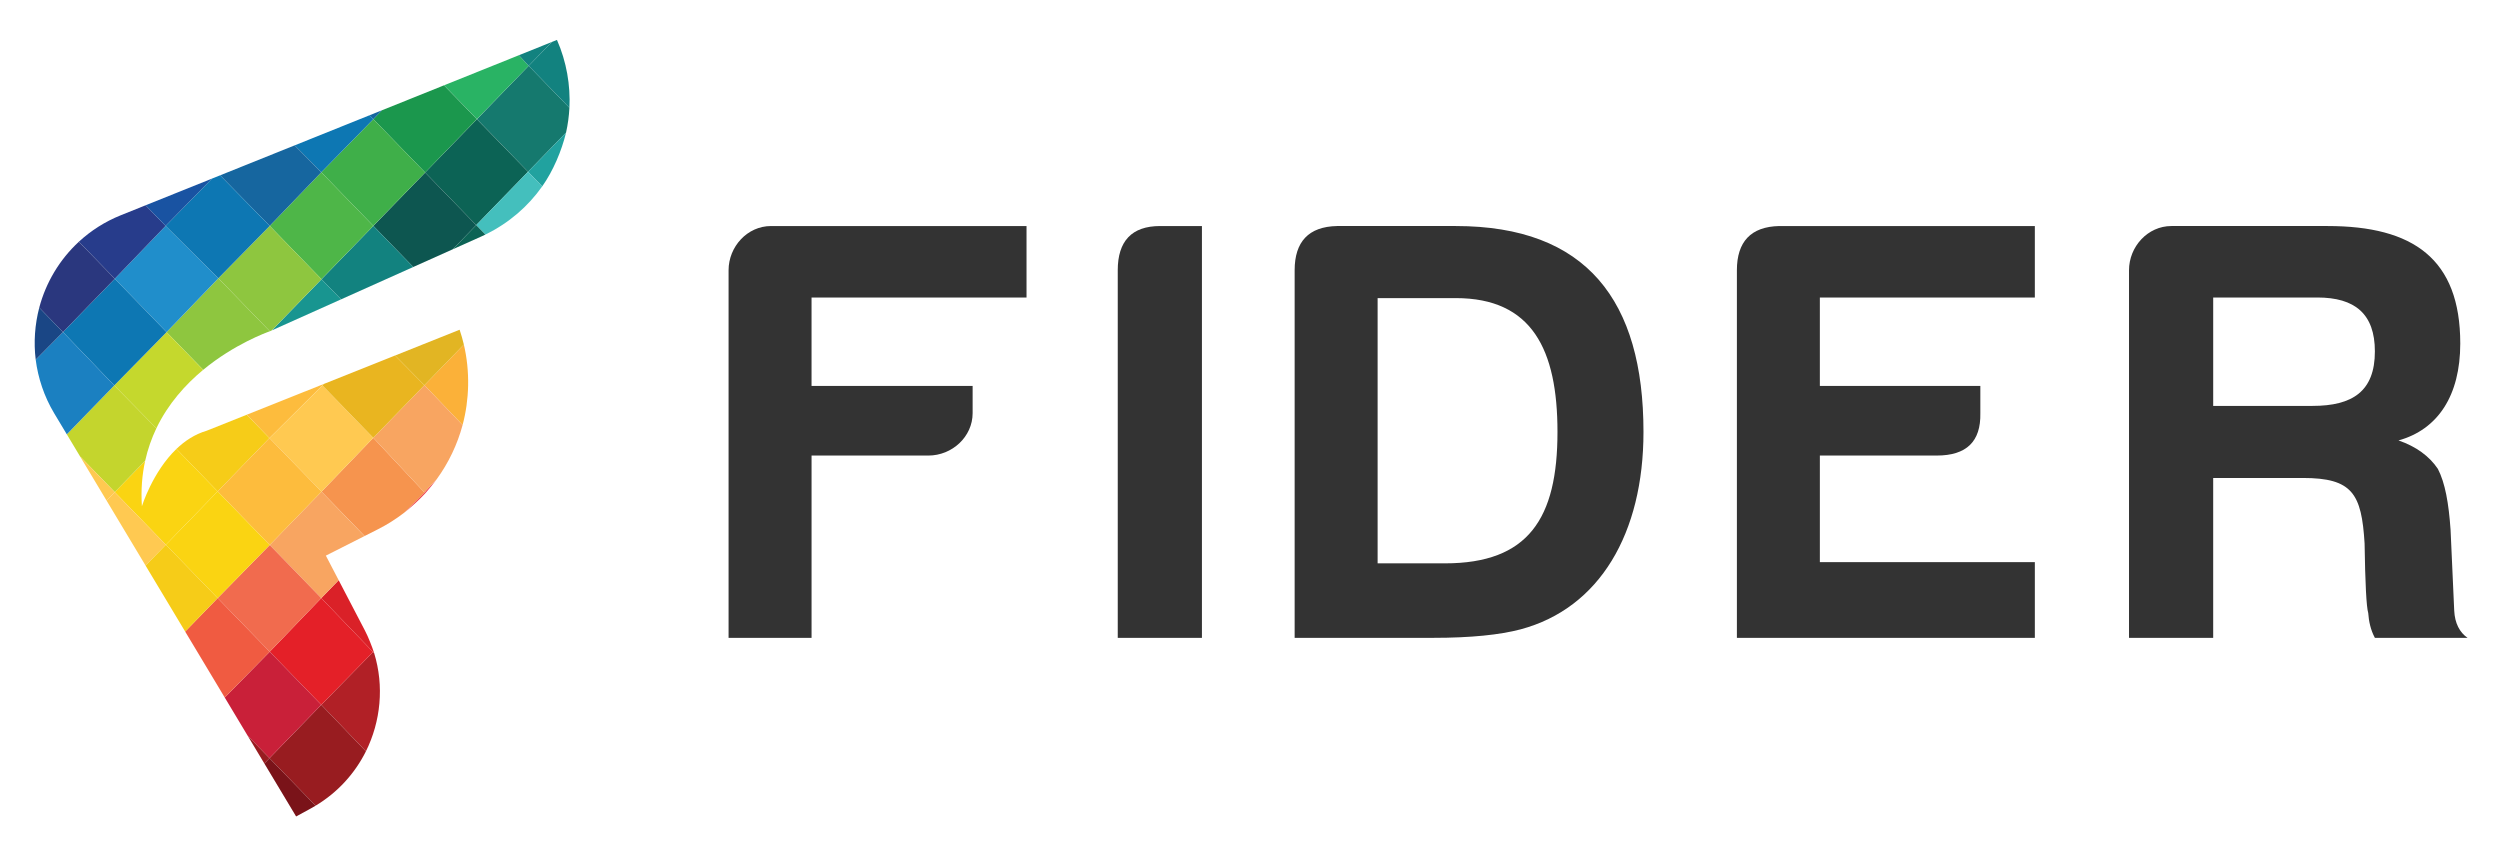
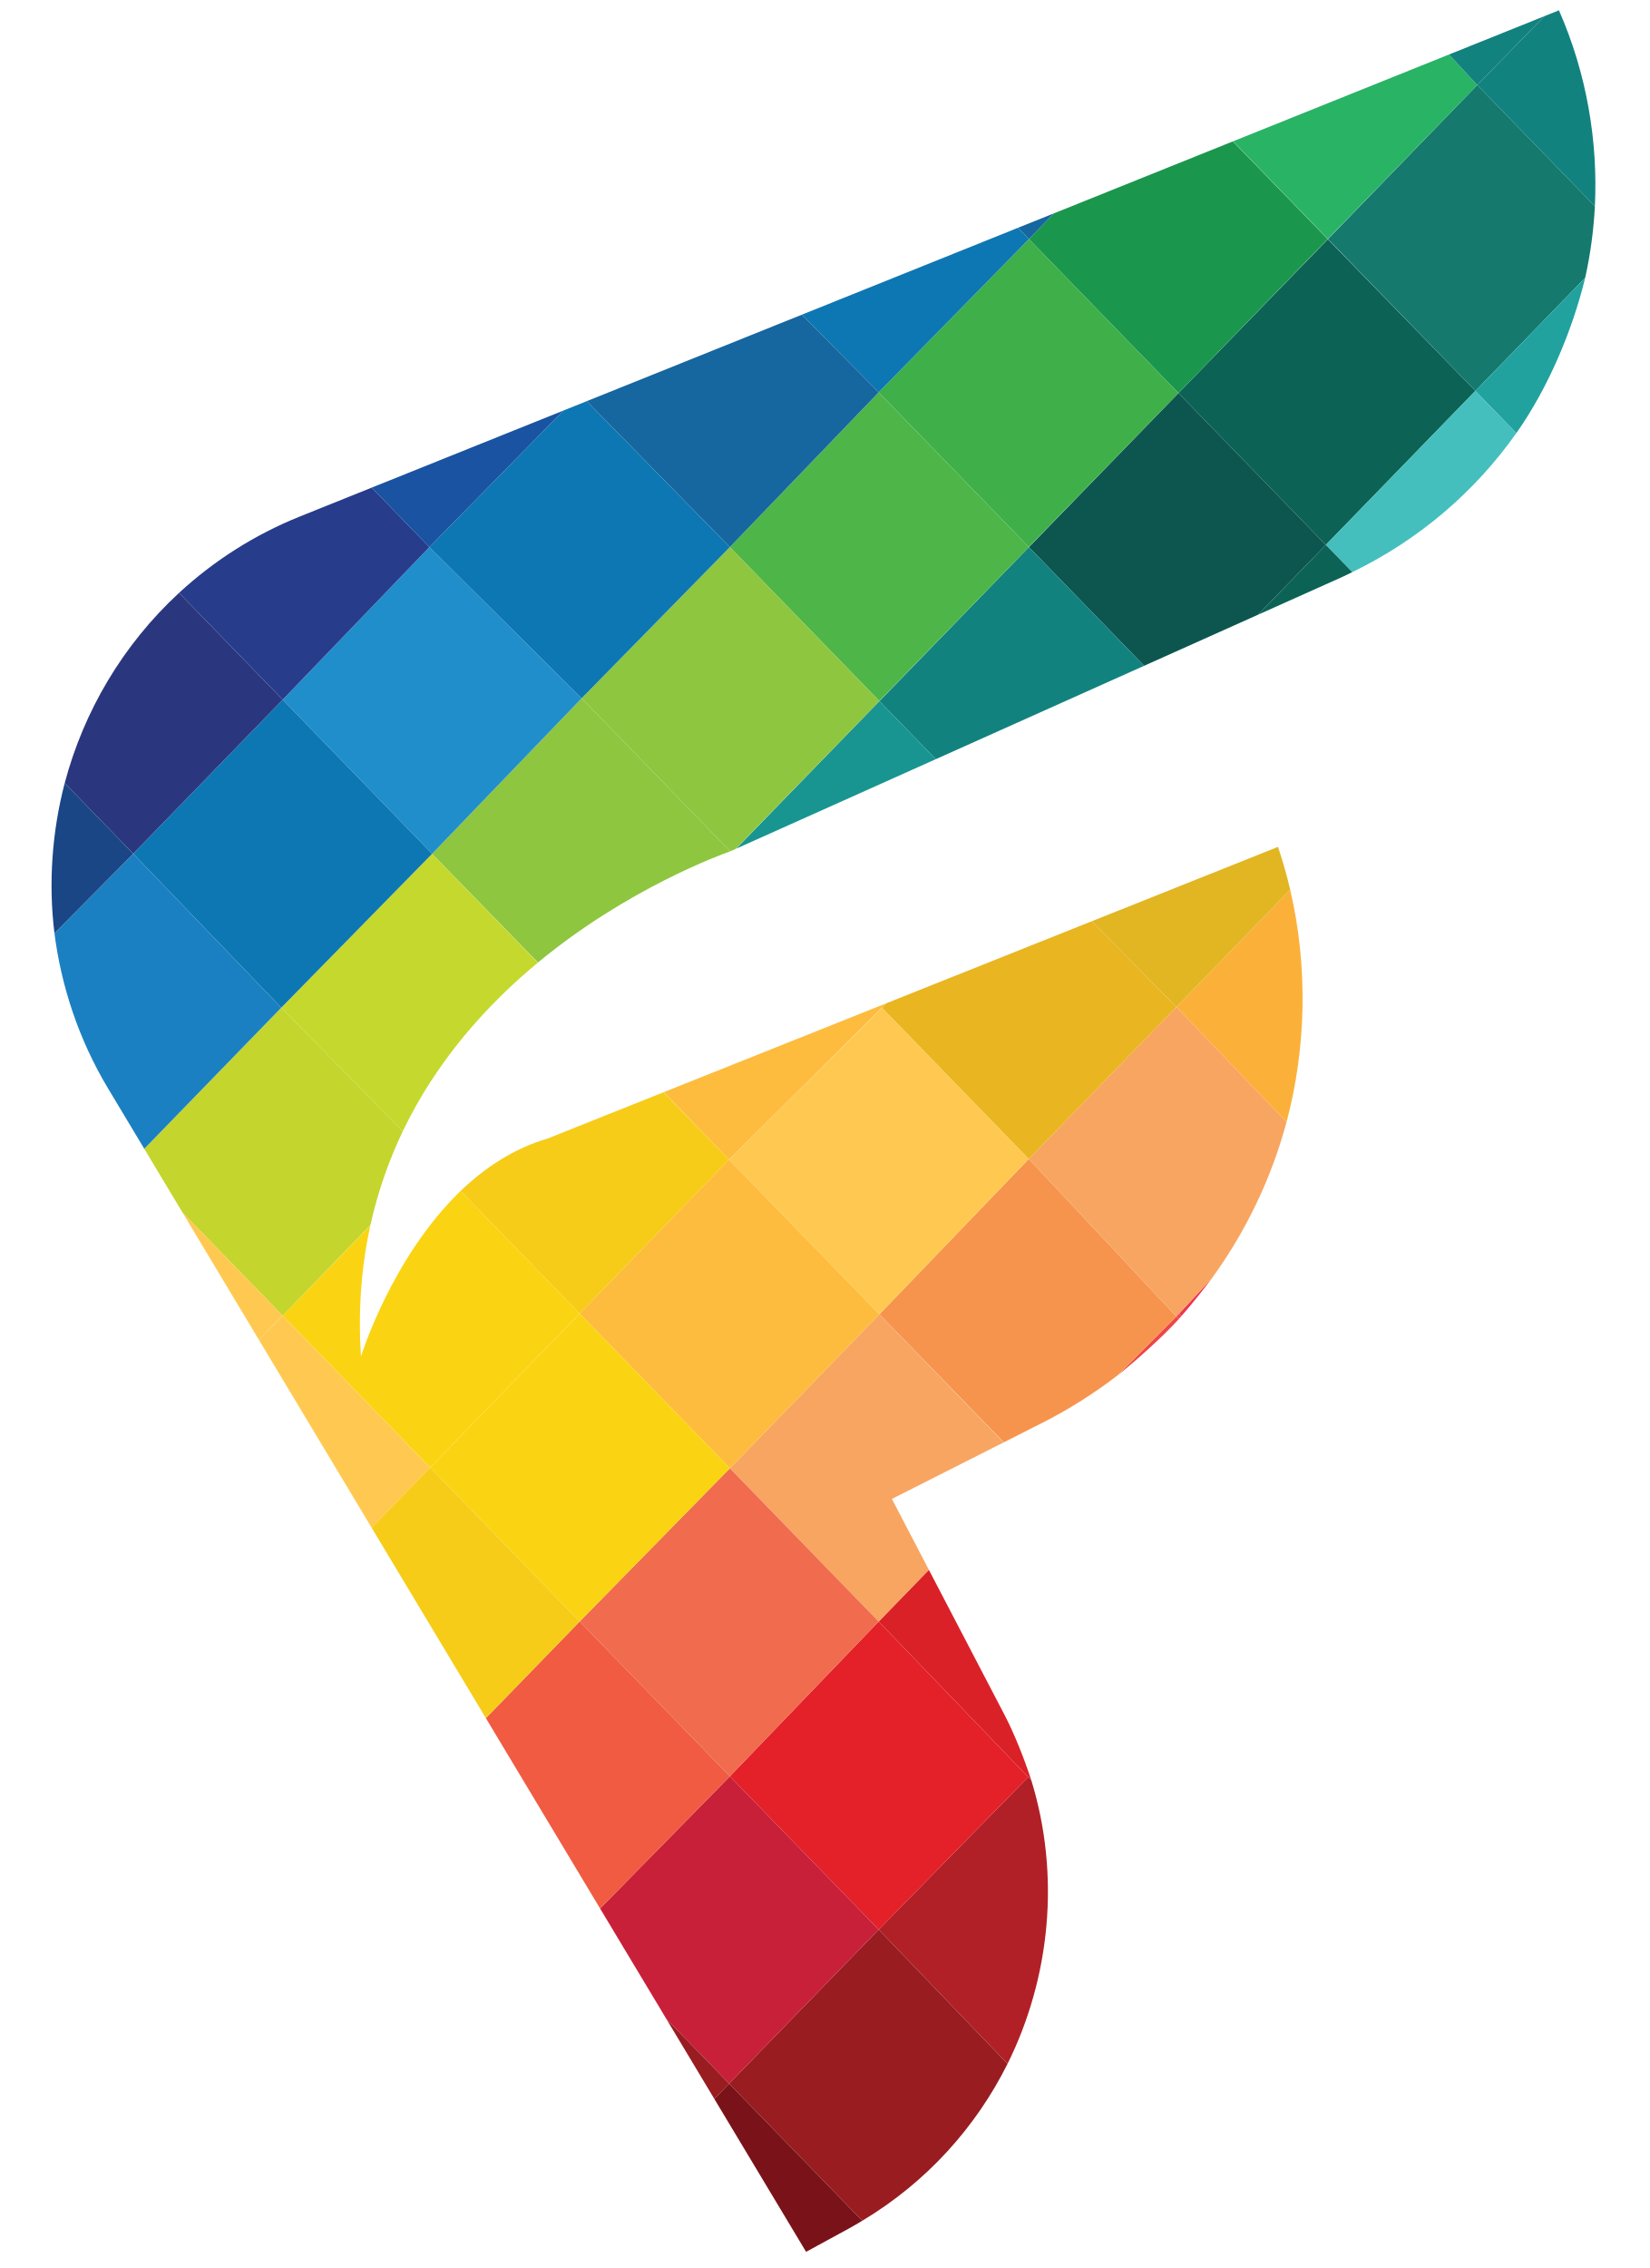
- <svg xmlns="http://www.w3.org/2000/svg" viewBox="0 0 700 240">
+ <svg xmlns="http://www.w3.org/2000/svg" viewBox="0 0 160 220">
  <g>
-     <g id="svg_1">
-       <polygon fill="#FDBC3D" points="90.694,107.498 89.713,107.889 69.105,116.117 75.437,122.665 " id="svg_2" />
-       <path fill="#8EC63F" d="m61.139,77.914l-14.506,15.084l10.266,10.548c8.649,-7.168 17.833,-10.502 18.653,-10.788l-14.413,-14.844z" id="svg_3" />
-       <polygon fill="#208ECB" points="61.139,77.914 46.367,63.247 32.139,78.047 46.632,92.999 " id="svg_4" />
-       <path fill="#273C8B" d="m40.767,57.479l-6.943,2.791c-4.487,1.803 -8.416,4.35 -11.742,7.417l10.058,10.359l14.228,-14.8l-5.601,-5.768z" id="svg_5" />
-       <path fill="#EE4649" d="m119.074,138.128l-0.243,-0.251l-5.652,5.676c1.896,-1.516 4.287,-3.66 5.896,-5.425z" id="svg_6" />
-       <path fill="#F6944E" d="m102.088,150.087l3.708,-1.876c2.646,-1.339 5.108,-2.904 7.382,-4.659l5.652,-5.676l-14.311,-15.285l-14.493,15.072l12.062,12.424z" id="svg_7" />
-       <polygon fill="#FFC951" points="90.279,107.926 75.437,122.665 90.026,137.664 104.519,122.592 " id="svg_8" />
-       <path fill="#F6CC18" d="m69.087,116.125l-11.256,4.494c-3.301,0.972 -6.096,2.842 -8.434,5.081l11.547,11.892l14.493,-14.926l-6.35,-6.54z" id="svg_9" />
-       <path fill="#C5D82D" d="m56.886,103.559l-10.253,-10.56l-14.634,14.927l11.784,11.991c3.304,-6.888 8.174,-12.272 13.102,-16.358z" id="svg_10" />
-       <polygon fill="#0D77B3" points="32.139,78.047 17.633,92.986 31.998,107.926 46.632,92.999 " id="svg_11" />
-       <path fill="#2A377E" d="m32.139,78.047l-10.058,-10.359c-5.439,5.023 -9.245,11.472 -11.093,18.455l6.645,6.843l14.507,-14.94z" id="svg_12" />
-       <path fill="#DA2128" d="m94.826,162.454l-4.871,5.017l14.808,15.397l0,0c-0.632,-1.942 -1.605,-4.437 -2.579,-6.307l-7.358,-14.107z" id="svg_13" />
-       <polygon fill="#F8A561" points="91.239,155.575 102.072,150.096 90.026,137.664 75.52,152.604 89.956,167.471 94.826,162.454 " id="svg_14" />
-       <polygon fill="#FDBC3D" points="75.437,122.665 60.944,137.591 75.52,152.604 90.026,137.664 " id="svg_15" />
-       <path fill="#FAD412" d="m49.397,125.699c-6.71,6.473 -9.664,16.047 -9.664,16.047c-0.3,-4.605 0.059,-8.829 0.906,-12.698l-8.513,8.742l14.311,14.739l14.506,-14.94l-11.547,-11.892z" id="svg_16" />
-       <path fill="#C4D52D" d="m43.783,119.917l-11.784,-11.991l-13.29,13.687l3.708,6.179l9.711,10l8.52,-8.776c0.716,-3.249 1.823,-6.342 3.136,-9.098z" id="svg_17" />
-       <path fill="#1B80C1" d="m17.633,92.986l-7.638,7.72c0.65,5.1 2.349,10.301 5.193,15.04l3.52,5.867l13.29,-13.687l-14.365,-14.94z" id="svg_18" />
-       <path fill="#1A4685" d="m10.989,86.143c-1.22,4.667 -1.597,9.684 -0.993,14.563l7.638,-7.72l-6.645,-6.843z" id="svg_19" />
-       <path fill="#B12026" d="m89.956,197.35l12.503,13.022c4.142,-8.355 5.147,-18.255 2.306,-27.504l-0.302,-0.311l-14.507,14.793z" id="svg_20" />
-       <polygon fill="#E42028" points="89.956,167.471 75.52,182.483 89.956,197.35 104.462,182.557 " id="svg_21" />
-       <polygon fill="#F16B4E" points="75.52,152.604 60.944,167.471 75.52,182.483 89.956,167.471 " id="svg_22" />
-       <polygon fill="#FAD412" points="60.944,137.591 46.438,152.531 60.944,167.471 75.52,152.604 " id="svg_23" />
-       <polygon fill="#FFC951" points="32.127,137.792 29.834,140.153 40.767,158.372 46.438,152.531 " id="svg_24" />
-       <polygon fill="#FFC951" points="22.416,127.791 29.834,140.153 32.127,137.792 " id="svg_25" />
-       <path fill="#981C20" d="m102.458,210.371l-12.503,-13.022l-14.506,14.94l12.918,13.304c6.254,-3.751 11.029,-9.09 14.09,-15.221z" id="svg_26" />
-       <polygon fill="#C92039" points="75.52,182.483 62.929,195.306 69.353,206.01 75.45,212.29 89.956,197.35 " id="svg_27" />
-       <polygon fill="#F05B41" points="60.944,167.471 51.848,176.839 62.929,195.306 75.52,182.483 " id="svg_28" />
-       <polygon fill="#F6CC18" points="46.438,152.531 40.767,158.372 51.848,176.839 60.944,167.471 " id="svg_29" />
-       <path fill="#7A1319" d="m74.011,213.772l8.903,14.838l4.104,-2.237c0.428,-0.233 0.934,-0.533 1.349,-0.78l-12.918,-13.304l-1.439,1.482z" id="svg_30" />
-       <polygon fill="#981C20" points="69.353,206.01 74.011,213.772 75.45,212.29 " id="svg_31" />
-       <path fill="#15796E" d="m147.842,48.094l10.653,-10.972c0.508,-2.273 0.82,-4.596 0.943,-6.939l-11.414,-11.756l-14.48,14.94l14.299,14.727z" id="svg_32" />
-       <polygon fill="#29B364" points="133.531,33.354 148.024,18.428 145.287,15.463 124.336,23.885 " id="svg_33" />
-       <path fill="#21A29F" d="m151.819,52.189c3.058,-4.334 5.434,-9.932 6.677,-15.066l-10.653,10.972l3.976,4.095z" id="svg_34" />
-       <path fill="#12827F" d="m159.438,30.183c0.307,-6.28 -0.783,-12.862 -3.488,-19.006l-1.41,0.567l-6.516,6.684l11.414,11.755z" id="svg_35" />
-       <polygon fill="#12827F" points="154.54,11.744 145.287,15.463 148.024,18.428 " id="svg_36" />
-       <polygon fill="#0C6355" points="133.336,63.034 147.842,48.094 133.531,33.381 119.038,48.307 " id="svg_37" />
-       <polygon fill="#1B974D" points="104.532,33.368 119.038,48.307 133.518,33.368 124.318,23.892 106.955,30.872 " id="svg_38" />
-       <polygon fill="#16669F" points="106.955,30.872 103.47,32.273 104.532,33.368 " id="svg_39" />
-       <path fill="#44BFBD" d="m135.9,65.674c6.57,-3.183 11.963,-7.885 15.918,-13.486l-3.976,-4.095l-14.506,14.94l2.564,2.641z" id="svg_40" />
-       <polygon fill="#0D5650" points="115.709,74.759 126.762,69.804 133.336,63.034 119.038,48.307 104.532,63.247 " id="svg_41" />
-       <polygon fill="#3FAF49" points="119.038,48.307 104.532,33.368 89.956,48.235 104.519,63.234 " id="svg_42" />
-       <polygon fill="#0D77B3" points="104.532,33.368 103.47,32.273 82.501,40.703 89.956,48.235 " id="svg_43" />
-       <path fill="#0C6355" d="m134.766,66.217c0.353,-0.157 0.789,-0.376 1.135,-0.543l-2.564,-2.641l-6.574,6.771l8.003,-3.587z" id="svg_44" />
-       <polygon fill="#12827F" points="115.709,74.759 104.532,63.247 90.026,78.186 95.495,83.82 " id="svg_45" />
-       <polygon fill="#4EB648" points="104.532,63.247 89.956,48.235 75.52,63.247 90.013,78.174 " id="svg_46" />
-       <polygon fill="#16669F" points="89.956,48.235 82.501,40.703 61.633,49.091 75.52,63.247 " id="svg_47" />
-       <path fill="#FBB139" d="m129.526,119.012c1.903,-7.144 2.109,-15.019 0.353,-22.538l-11.048,11.379l10.695,11.159z" id="svg_48" />
-       <path fill="#E2B523" d="m110.619,99.542l8.212,8.311l11.048,-11.379c-0.329,-1.389 -0.721,-2.773 -1.186,-4.149l-18.073,7.217z" id="svg_49" />
-       <polygon fill="#189590" points="90.026,78.186 76.128,92.501 95.495,83.82 " id="svg_50" />
-       <polygon fill="#8EC63F" points="76.083,92.521 90.026,78.186 75.52,63.247 61.139,77.914 75.552,92.758 " id="svg_51" />
-       <polygon fill="#0D77B3" points="75.52,63.247 61.633,49.091 59.369,50.002 46.367,63.247 61.139,77.914 " id="svg_52" />
-       <polygon fill="#1953A2" points="59.369,50.002 40.767,57.479 46.367,63.247 " id="svg_53" />
-       <path fill="#ED3551" d="m119.324,137.84c0.885,-0.988 2.15,-2.591 2.942,-3.646l-3.171,3.411l0.229,0.235z" id="svg_54" />
-       <path fill="#F8A561" d="m118.831,137.877l3.436,-3.683c3.332,-4.583 5.793,-9.733 7.259,-15.182l-10.695,-11.159l-14.311,14.739l14.311,15.285z" id="svg_55" />
-       <polygon fill="#E9B520" points="90.279,107.926 104.519,122.592 118.831,107.853 110.619,99.542 90.694,107.498 " id="svg_56" />
-       <path fill="#EE4649" d="m118.831,137.877l0.243,0.251c0.085,-0.095 0.166,-0.193 0.25,-0.288l-0.228,-0.235l-0.265,0.272z" id="svg_57" />
-     </g>
-     <g id="svg_58">
-       <path id="svg_59" fill="#333333" d="m259.961,127.554l-32.725,0l0,51.044l-23.235,0l0,-102.926c0,-6.616 5.259,-12.381 11.871,-12.381l71.556,0l0,20.009l-60.195,0l0,24.756l45.103,0l0,7.629c0.003,6.616 -5.762,11.869 -12.375,11.869z" />
-       <path id="svg_60" fill="#333333" d="m312.969,75.672c0,-8.143 3.901,-12.381 11.868,-12.381l11.703,0l0,115.307l-23.57,0l0,-102.926z" />
-       <path id="svg_61" fill="#333333" d="m460.173,120.945c0,28.314 -12.209,49.343 -34.421,55.277c-5.765,1.526 -13.907,2.374 -24.419,2.374l-38.833,0l0,-102.926c0,-7.973 3.901,-12.211 11.871,-12.381l33.236,0c36.627,0.002 52.566,20.856 52.566,57.656zm-52.564,-37.475l-21.876,0l0,74.269l18.822,0c23.402,0 31.54,-12.546 31.54,-36.794c0,-23.062 -7.121,-37.475 -28.485,-37.475z" />
-       <path id="svg_62" fill="#333333" d="m486.329,75.672c0,-7.973 3.901,-12.211 11.871,-12.381l71.555,0l0,20.009l-60.195,0l0,24.756l44.935,0l0,7.629c0.172,7.973 -3.898,11.868 -12.209,11.868l-32.725,0l0,29.846l60.195,0l0,21.198l-83.426,0l0,-102.925z" />
-       <path id="svg_63" fill="#333333" d="m671.581,123.321c4.917,1.694 8.645,4.408 11.022,7.966c2.034,3.901 3.051,9.667 3.56,17.128l1.017,22.548c0.17,3.563 1.526,6.109 3.73,7.634l-25.945,0c-1.185,-2.207 -1.694,-4.577 -1.862,-6.954c-0.51,-1.694 -0.849,-8.31 -1.019,-19.502c-0.849,-13.902 -3.391,-18.31 -17.298,-18.31l-25.093,0l0,44.765l-23.57,0l0,-102.926c0,-6.616 5.255,-12.381 11.869,-12.381l43.748,0c23.907,0 37.134,9.155 37.134,32.897c0.002,14.585 -6.271,24.077 -17.293,27.135zm-22.722,-40.021l-29.164,0l0,30.353l27.807,0c11.192,0 17.465,-4.07 17.465,-15.262c-0.002,-10.512 -5.594,-15.091 -16.108,-15.091z" />
-     </g>
+     <polygon points="85.981,97.321 85,97.712 64.393,105.94 70.724,112.488 " fill="#FDBC3D" />
+     <path d="m56.426,67.737l-14.506,15.084l10.266,10.548c8.649,-7.168 17.833,-10.502 18.653,-10.788l-14.413,-14.844l0,0z" fill="#8EC63F" />
+     <polygon points="56.426,67.737 41.654,53.07 27.427,67.87 41.92,82.822 " fill="#208ECB" />
+     <path d="m36.054,47.302l-6.943,2.791c-4.487,1.803 -8.416,4.35 -11.742,7.417l10.058,10.359l14.228,-14.8l-5.601,-5.768z" fill="#273C8B" />
+     <path d="m114.361,127.951l-0.243,-0.251l-5.652,5.676c1.896,-1.516 4.287,-3.66 5.896,-5.425l0,0z" fill="#EE4649" />
+     <path d="m97.376,139.91l3.708,-1.876c2.646,-1.339 5.108,-2.904 7.382,-4.659l5.652,-5.676l-14.311,-15.285l-14.493,15.072l12.062,12.424l0,-0z" fill="#F6944E" />
+     <polygon points="85.566,97.749 70.724,112.488 85.313,127.487 99.806,112.415 " fill="#FFC951" />
+     <path d="m64.375,105.948l-11.256,4.494c-3.301,0.972 -6.096,2.842 -8.434,5.081l11.547,11.892l14.493,-14.926l-6.35,-6.54l-0,0z" fill="#F6CC18" />
+     <path d="m52.173,93.382l-10.253,-10.56l-14.634,14.927l11.784,11.991c3.304,-6.888 8.174,-12.272 13.102,-16.358z" fill="#C5D82D" />
+     <polygon points="27.427,67.87 12.921,82.809 27.286,97.749 41.92,82.822 " fill="#0D77B3" />
+     <path d="m27.427,67.87l-10.058,-10.359c-5.439,5.023 -9.245,11.472 -11.093,18.455l6.645,6.843l14.507,-14.94l0,0z" fill="#2A377E" />
+     <path d="m90.114,152.277l-4.871,5.017l14.808,15.397l0,0c-0.632,-1.942 -1.605,-4.437 -2.579,-6.307l-7.358,-14.107l-0,0z" fill="#DA2128" />
+     <polygon points="86.526,145.398 97.359,139.919 85.313,127.487 70.807,142.427 85.243,157.294 90.114,152.277 " fill="#F8A561" />
+     <polygon points="70.724,112.488 56.231,127.414 70.807,142.427 85.313,127.487 " fill="#FDBC3D" />
+     <path d="m44.685,115.522c-6.71,6.473 -9.664,16.047 -9.664,16.047c-0.3,-4.605 0.059,-8.829 0.906,-12.698l-8.513,8.742l14.311,14.739l14.506,-14.94l-11.547,-11.892l0,-0z" fill="#FAD412" />
+     <path d="m39.07,109.74l-11.784,-11.991l-13.29,13.687l3.708,6.179l9.711,10l8.52,-8.776c0.716,-3.249 1.823,-6.342 3.136,-9.098l0,0z" fill="#C4D52D" />
+     <path d="m12.921,82.809l-7.638,7.72c0.65,5.1 2.349,10.301 5.193,15.04l3.52,5.867l13.29,-13.687l-14.365,-14.94l-0,0z" fill="#1B80C1" />
+     <path d="m6.276,75.966c-1.22,4.667 -1.597,9.684 -0.993,14.563l7.638,-7.72l-6.645,-6.843l0,-0z" fill="#1A4685" />
+     <path d="m85.243,187.173l12.503,13.022c4.142,-8.355 5.147,-18.255 2.306,-27.504l-0.302,-0.311l-14.507,14.793z" fill="#B12026" />
+     <polygon points="85.243,157.294 70.807,172.306 85.243,187.173 99.749,172.38 " fill="#E42028" />
+     <polygon points="70.807,142.427 56.231,157.294 70.807,172.306 85.243,157.294 " fill="#F16B4E" />
+     <polygon points="56.231,127.414 41.725,142.354 56.231,157.294 70.807,142.427 " fill="#FAD412" />
+     <polygon points="27.414,127.615 25.122,129.976 36.054,148.195 41.725,142.354 " fill="#FFC951" />
+     <polygon points="17.704,117.614 25.122,129.976 27.414,127.615 " fill="#FFC951" />
+     <path d="m97.745,200.194l-12.503,-13.022l-14.506,14.94l12.918,13.304c6.254,-3.751 11.029,-9.09 14.09,-15.221z" fill="#981C20" />
+     <polygon points="70.807,172.306 58.217,185.129 64.64,195.833 70.738,202.113 85.243,187.173 " fill="#C92039" />
+     <polygon points="56.231,157.294 47.136,166.662 58.217,185.129 70.807,172.306 " fill="#F05B41" />
+     <polygon points="41.725,142.354 36.054,148.195 47.136,166.662 56.231,157.294 " fill="#F6CC18" />
+     <path d="m69.298,203.595l8.903,14.838l4.104,-2.237c0.428,-0.233 0.934,-0.533 1.349,-0.78l-12.918,-13.304l-1.439,1.482z" fill="#7A1319" />
+     <polygon points="64.64,195.833 69.298,203.595 70.738,202.113 " fill="#981C20" />
+     <path d="m143.13,37.917l10.653,-10.972c0.508,-2.273 0.82,-4.596 0.943,-6.939l-11.414,-11.756l-14.48,14.94l14.299,14.727l0,0z" fill="#15796E" />
+     <polygon points="128.818,23.177 143.312,8.251 140.575,5.286 119.624,13.708 " fill="#29B364" />
+     <path d="m147.106,42.012c3.058,-4.334 5.434,-9.932 6.677,-15.066l-10.653,10.972l3.976,4.095l0,-0z" fill="#21A29F" />
+     <path d="m154.725,20.006c0.307,-6.28 -0.783,-12.862 -3.488,-19.006l-1.41,0.567l-6.516,6.684l11.414,11.755l-0,0z" fill="#12827F" />
+     <polygon points="149.828,1.567 140.575,5.286 143.312,8.251 " fill="#12827F" />
+     <polygon points="128.624,52.857 143.13,37.917 128.818,23.204 114.325,38.13 " fill="#0C6355" />
+     <polygon points="99.819,23.191 114.325,38.13 128.805,23.191 119.605,13.715 102.242,20.696 " fill="#1B974D" />
+     <polygon points="102.242,20.696 98.757,22.096 99.819,23.191 " fill="#16669F" />
+     <path d="m131.188,55.497c6.57,-3.183 11.963,-7.885 15.918,-13.486l-3.976,-4.095l-14.506,14.94l2.564,2.641z" fill="#44BFBD" />
+     <polygon points="110.997,64.582 122.049,59.627 128.624,52.857 114.325,38.13 99.819,53.07 " fill="#0D5650" />
+     <polygon points="114.325,38.13 99.819,23.191 85.243,38.058 99.806,53.057 " fill="#3FAF49" />
+     <polygon points="99.819,23.191 98.757,22.096 77.788,30.526 85.243,38.058 " fill="#0D77B3" />
+     <path d="m130.053,56.04c0.353,-0.157 0.789,-0.376 1.135,-0.543l-2.564,-2.641l-6.574,6.771l8.003,-3.587z" fill="#0C6355" />
+     <polygon points="110.997,64.582 99.819,53.07 85.313,68.009 90.782,73.643 " fill="#12827F" />
+     <polygon points="99.819,53.07 85.243,38.058 70.807,53.07 85.3,67.997 " fill="#4EB648" />
+     <polygon points="85.243,38.058 77.788,30.526 56.921,38.914 70.807,53.07 " fill="#16669F" />
+     <path d="m124.813,108.835c1.903,-7.144 2.109,-15.019 0.353,-22.538l-11.048,11.379l10.695,11.159z" fill="#FBB139" />
+     <path d="m105.907,89.365l8.212,8.311l11.048,-11.379c-0.329,-1.389 -0.721,-2.773 -1.186,-4.149l-18.073,7.217l0,0z" fill="#E2B523" />
+     <polygon points="85.313,68.009 71.415,82.324 90.782,73.643 " fill="#189590" />
+     <polygon points="71.37,82.344 85.313,68.009 70.807,53.07 56.426,67.737 70.839,82.581 " fill="#8EC63F" />
+     <polygon points="70.807,53.07 56.921,38.914 54.656,39.825 41.654,53.07 56.426,67.737 " fill="#0D77B3" />
+     <polygon points="54.656,39.825 36.054,47.302 41.654,53.07 " fill="#1953A2" />
+     <path d="m114.612,127.663c0.885,-0.988 2.15,-2.591 2.942,-3.646l-3.171,3.411l0.229,0.235l0,0z" fill="#ED3551" />
+     <path d="m114.118,127.7l3.436,-3.683c3.332,-4.583 5.793,-9.733 7.259,-15.182l-10.695,-11.159l-14.311,14.739l14.311,15.285z" fill="#F8A561" />
+     <polygon points="85.566,97.749 99.806,112.415 114.118,97.676 105.906,89.365 85.981,97.321 " fill="#E9B520" />
+     <path d="m114.118,127.7l0.243,0.251c0.085,-0.095 0.166,-0.193 0.25,-0.288l-0.228,-0.235l-0.265,0.272l-0,-0z" fill="#EE4649" />
  </g>
</svg>
